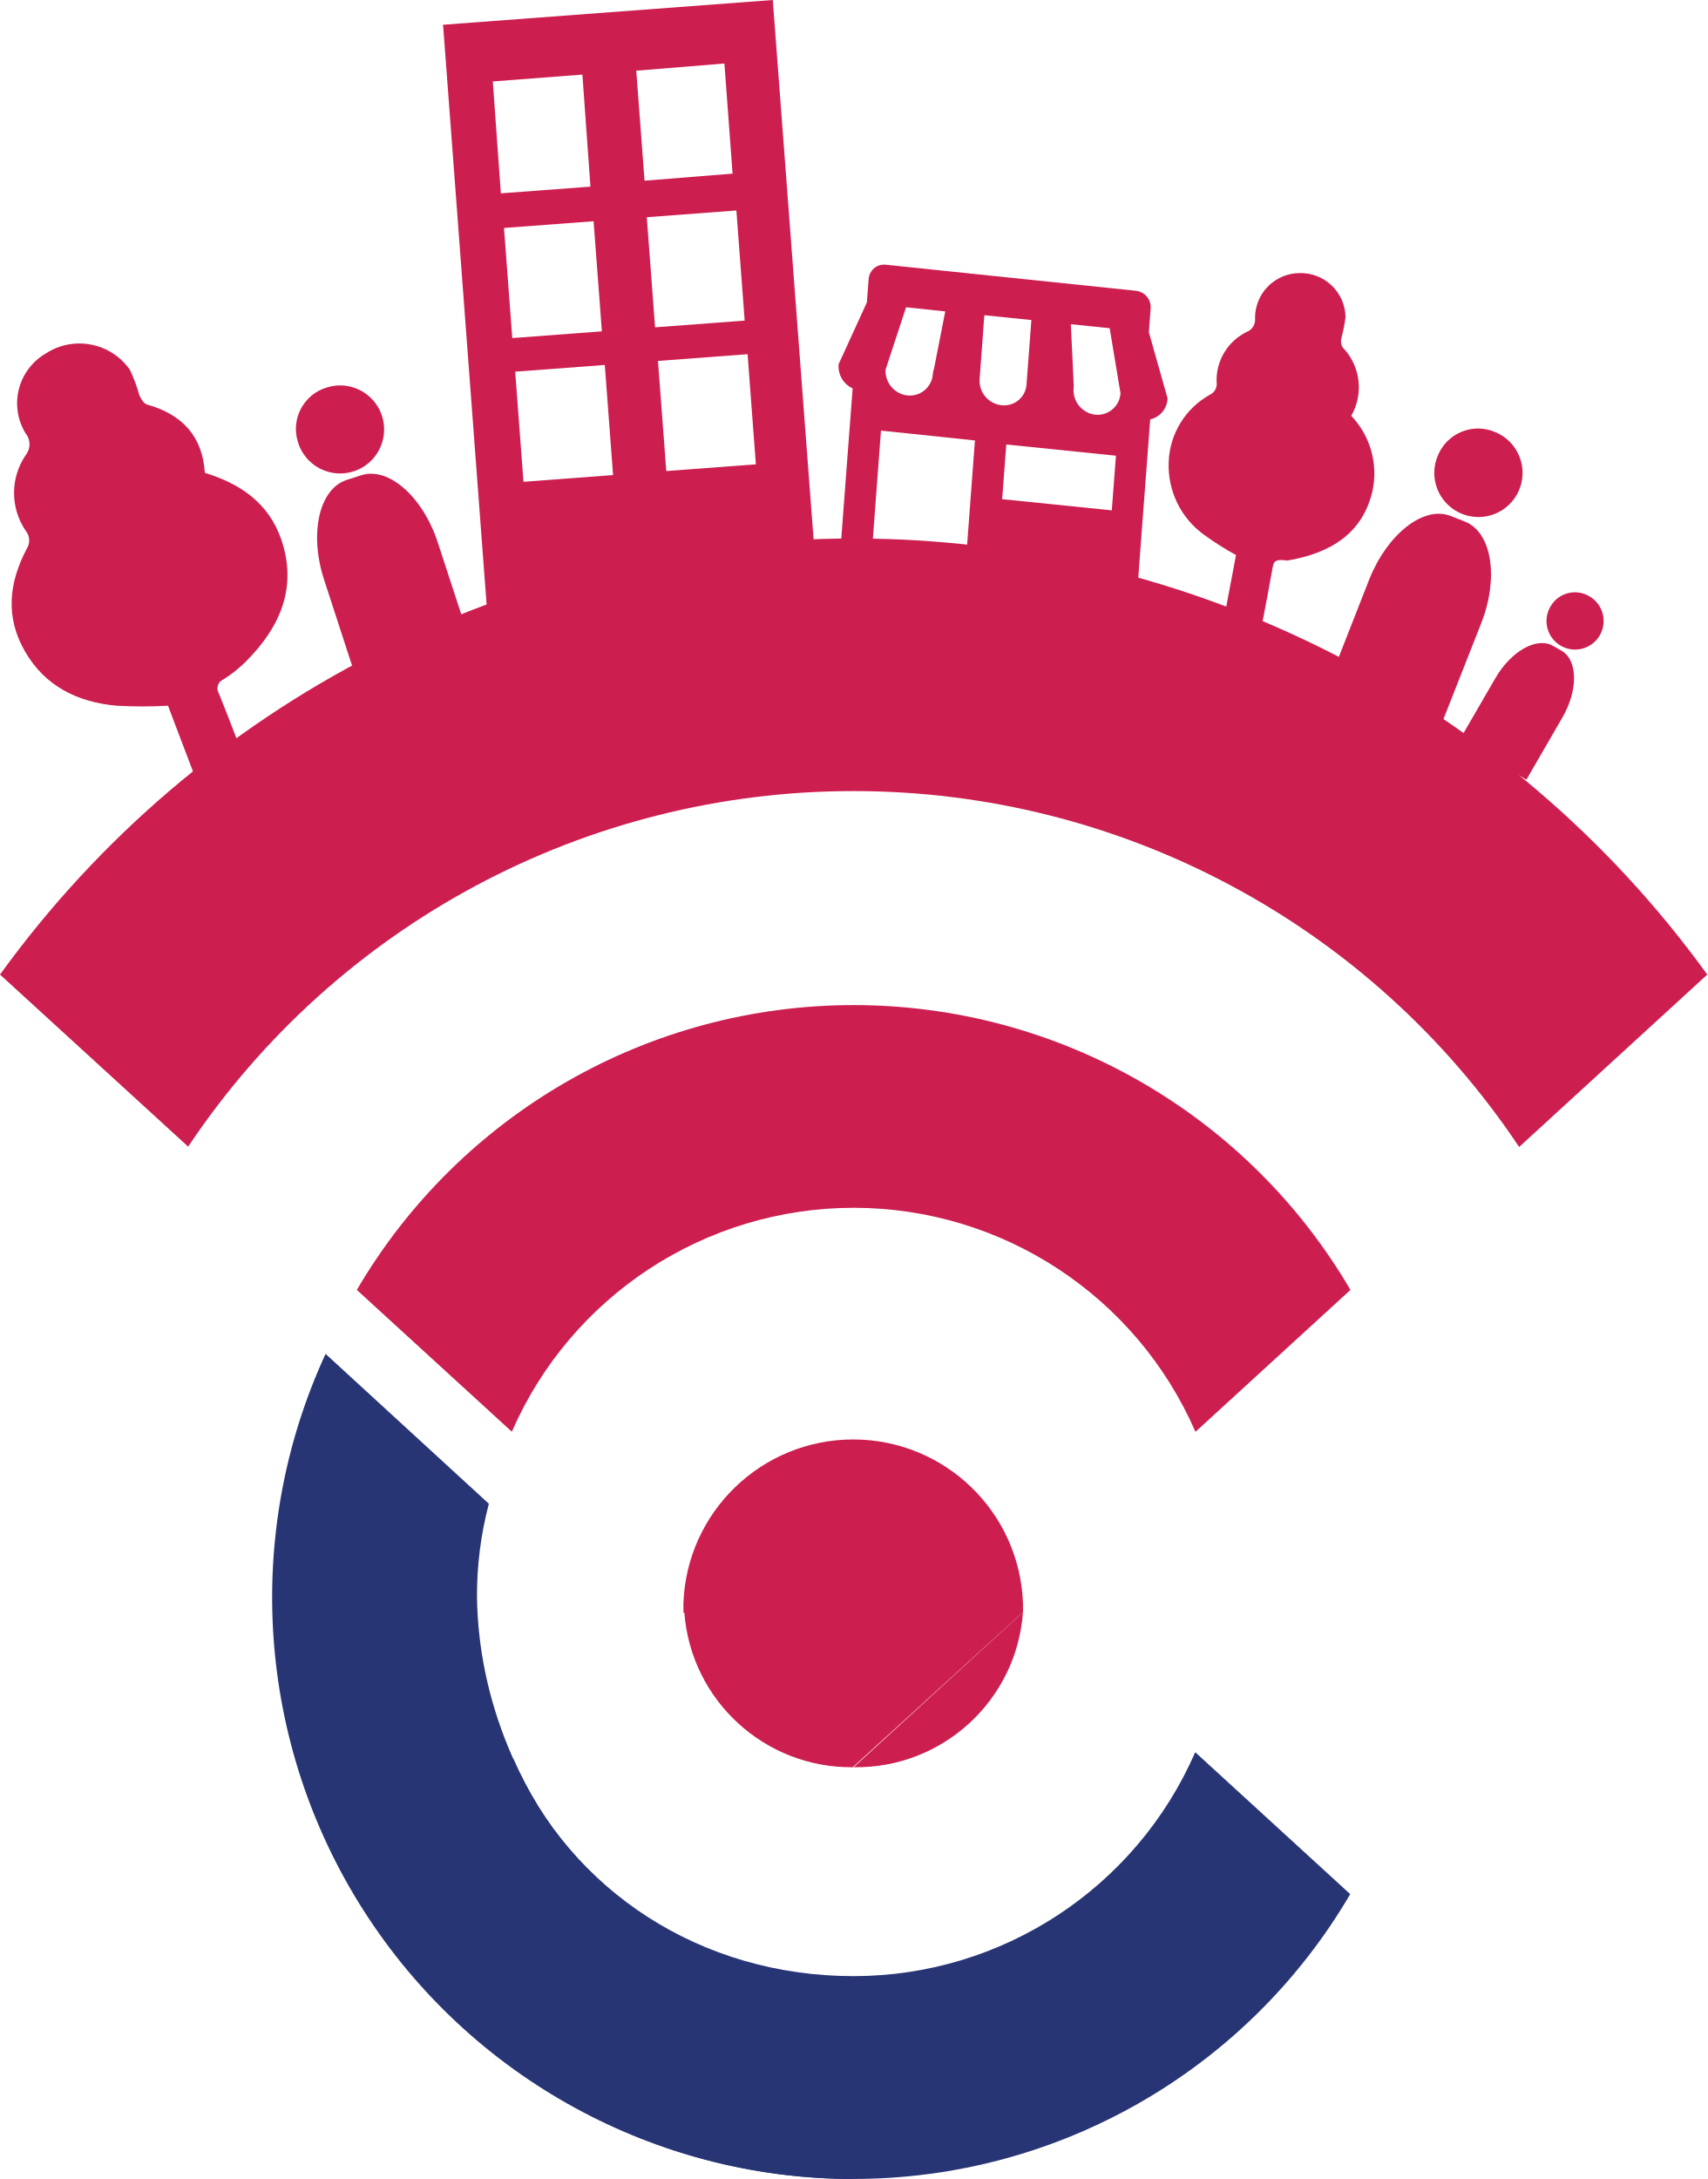
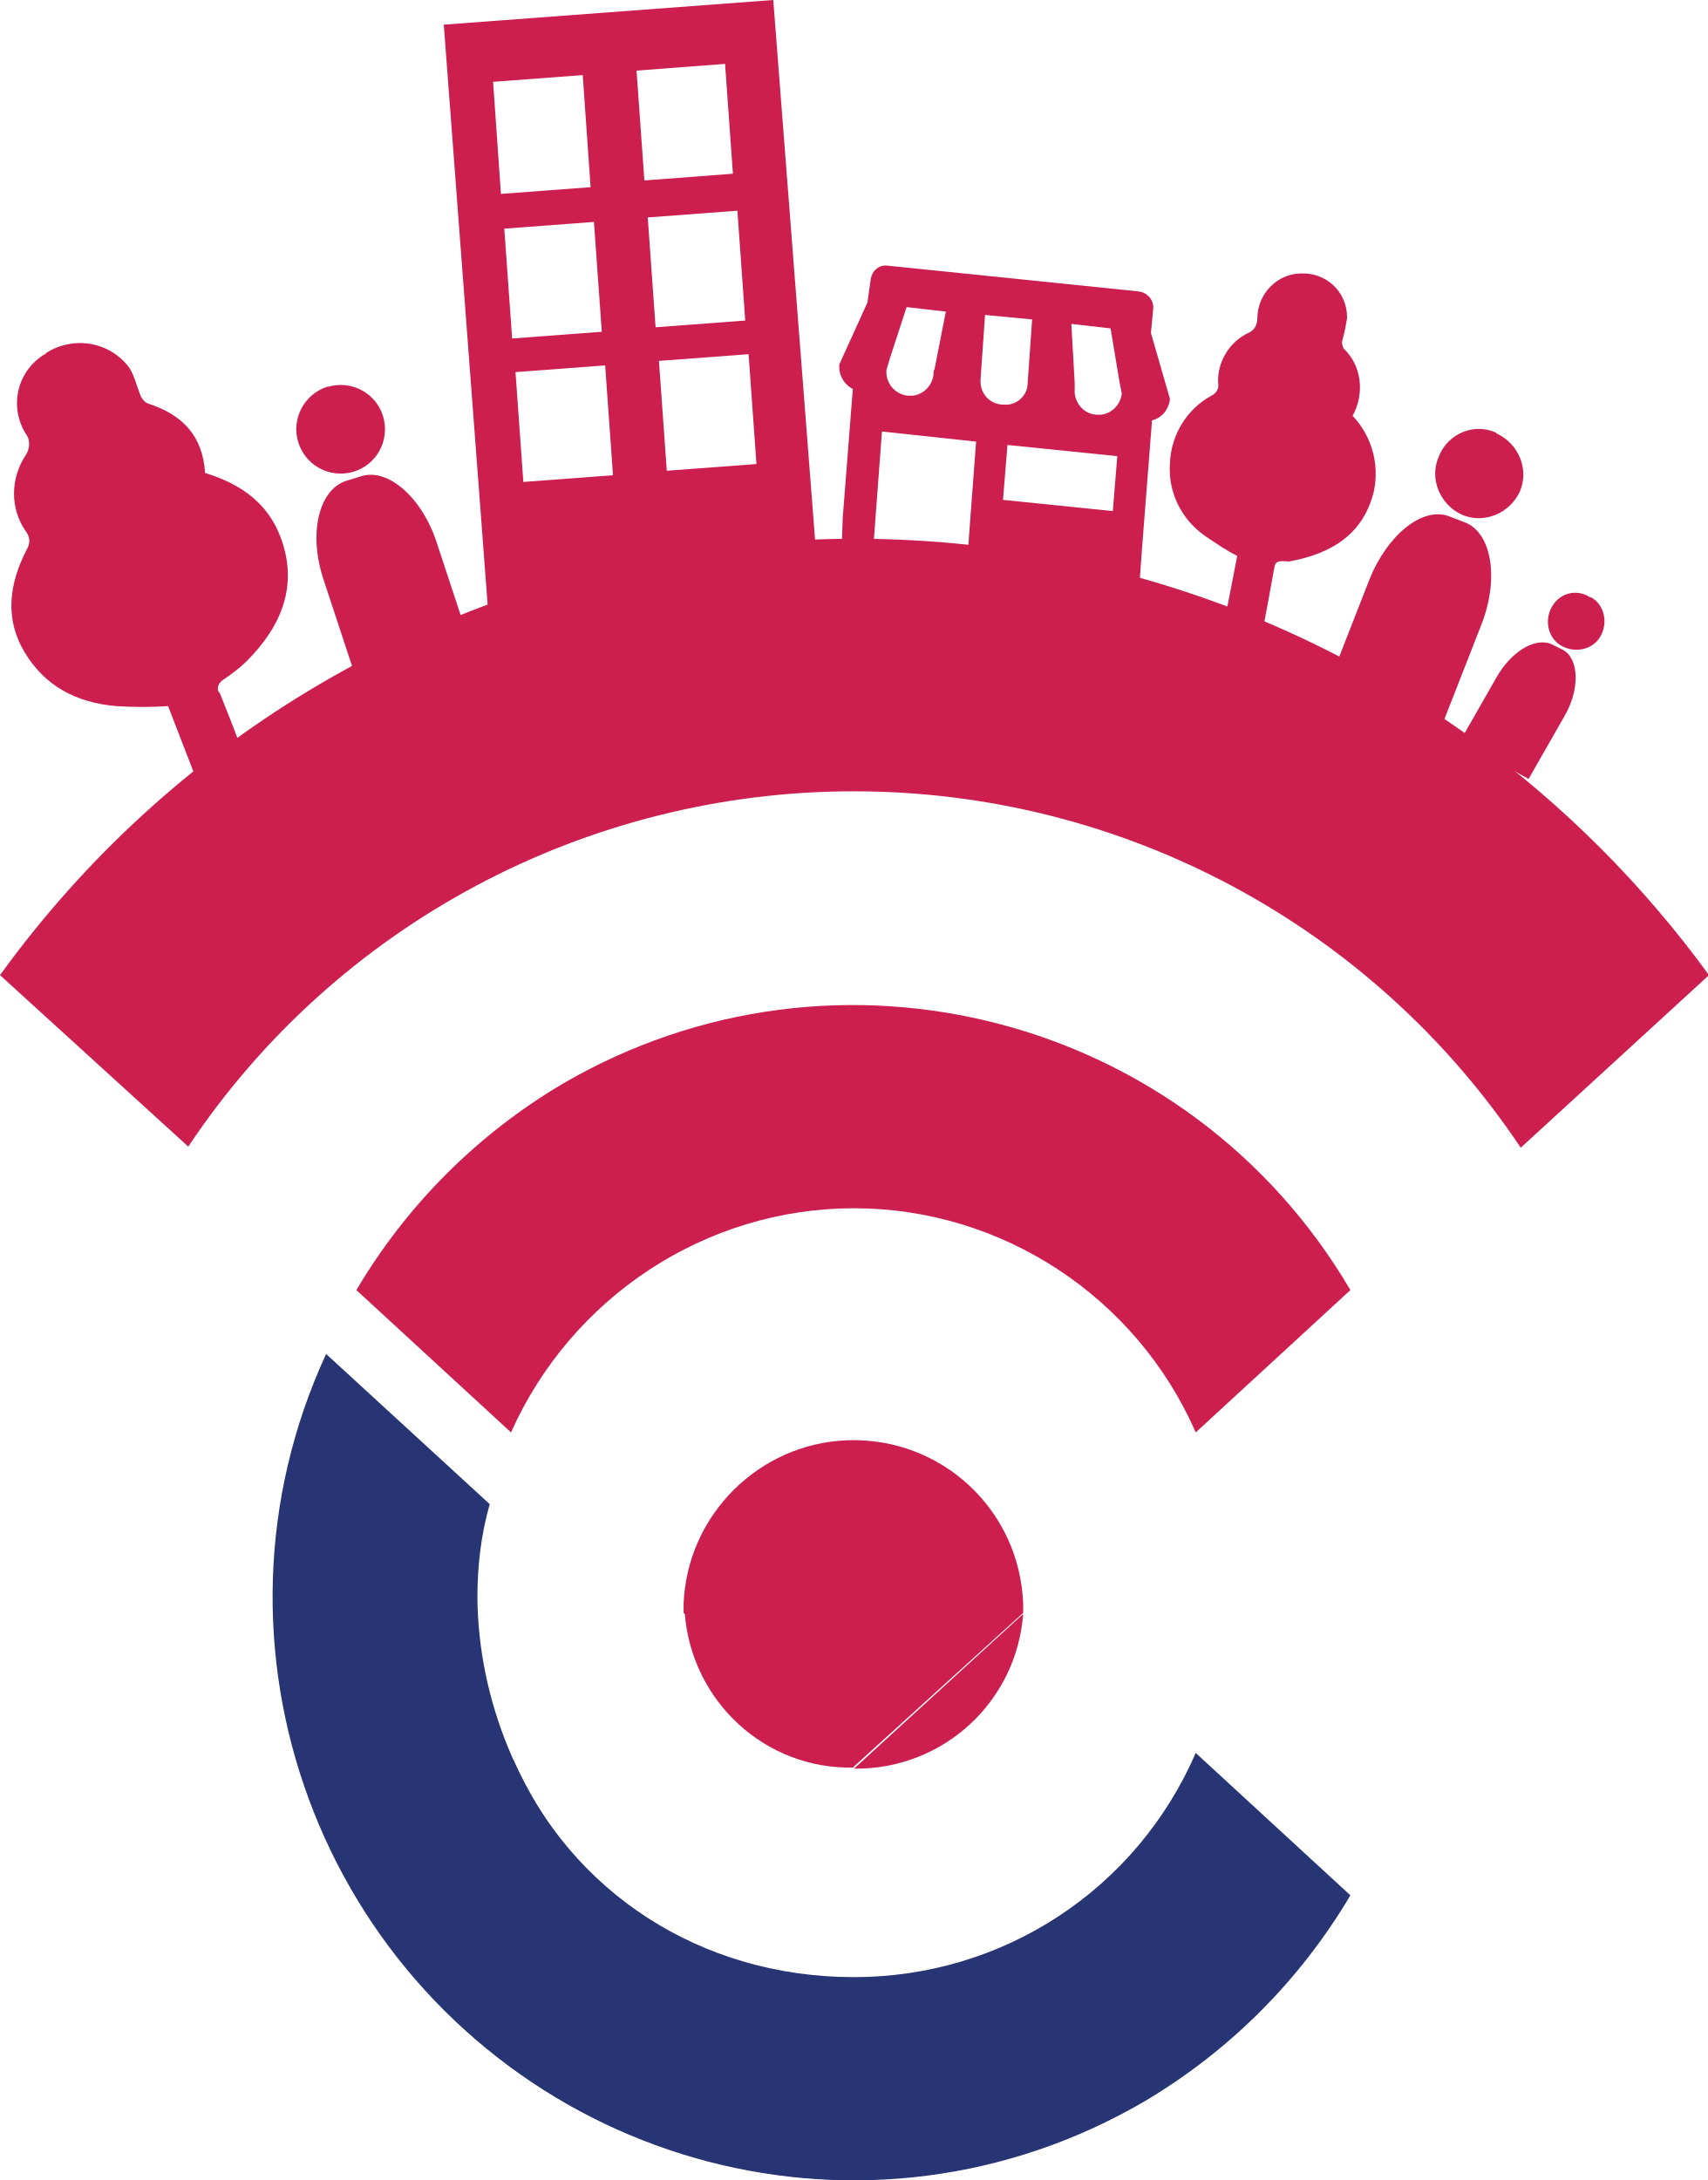
- <svg xmlns="http://www.w3.org/2000/svg" viewBox="0 0 152.44 194.52">
-   <defs>
-     <style>.cls-1{fill:none;}.cls-2,.cls-4{fill:#cd1e50;}.cls-3{fill:#283574;}.cls-4{fill-rule:evenodd;}</style>
-   </defs>
-   <g id="Layer_2" data-name="Layer 2">
-     <g id="Layer_1-2" data-name="Layer 1">
-       <line class="cls-1" x1="106.74" y1="156.42" x2="120.58" y2="169.09" />
-       <path class="cls-2" d="M91.34,143.92c0-.27,0-.53,0-.8a15.17,15.17,0,0,0-30.32,0c0,.27,0,.53,0,.8l15.12,13.84Z" />
-       <path class="cls-2" d="M61.1,143.92a14.94,14.94,0,0,0,15.12,13.84" />
-       <path class="cls-2" d="M76.22,157.76a14.92,14.92,0,0,0,15.12-13.84" />
-       <path class="cls-2" d="M76.22,107.82a33.29,33.29,0,0,1,30.52,20l13.84-12.67a51.41,51.41,0,0,0-88.72,0L45.7,127.81A33.31,33.31,0,0,1,76.22,107.82Z" />
-       <path class="cls-3" d="M76.22,178.11c-18.47-.05-33.36-17.06-33.63-35.51a32,32,0,0,1,1.06-8.36L29.07,120.86a51.92,51.92,0,0,0,47.15,73.66" />
-       <path class="cls-3" d="M76.22,176.41c-13.65,0-25.25-7.62-30.38-19.39l-14,12.07a51.41,51.41,0,0,0,88.72,0l-13.84-12.67A33.29,33.29,0,0,1,76.22,176.41Z" />
-       <path class="cls-4" d="M18.29,42.21c3.27,1,5.71,2.77,6.81,5.91,1.46,4.21,0,7.79-3.15,10.94a11.57,11.57,0,0,1-2,1.59.87.87,0,0,0-.4,1.27c.81,2,1.56,4,2.34,6l.39,1L17.9,70.63,15,63a41.51,41.51,0,0,1-4.58,0C6.85,62.68,4,61.21,2.24,58.17S.76,52.1,2.38,49a1.35,1.35,0,0,0-.08-1.61,6,6,0,0,1,0-6.77,1.52,1.52,0,0,0,0-1.91,5.14,5.14,0,0,1,1.78-7.15A5.5,5.5,0,0,1,11.59,33a13.21,13.21,0,0,1,.85,2.28c.14.32.39.74.68.83C16.28,37,18.08,38.94,18.29,42.21Z" />
-       <path class="cls-2" d="M32,61.16l-3.06-9.4c-1.35-4.12-.45-8.11,2-8.91l1.3-.42c2.44-.8,5.51,1.9,6.85,6l3.07,9.39Z" />
-       <path class="cls-2" d="M26.59,39.42a3.93,3.93,0,1,0,2.56-4.82A3.86,3.86,0,0,0,26.59,39.42Z" />
-       <path class="cls-2" d="M39.56,2.21l4.07,54.18L73.1,54.18,69,0ZM65.41,15.5l-7.86.63-.74-9.82,7.87-.64ZM58.75,32.22l8-.6.74,9.83-8,.6Zm-1-12.83,8-.6.74,9.83-8,.6ZM46,33.18l8-.6.74,9.83-8,.6ZM45,20.35l8-.6.74,9.83-8,.6ZM44,7.27l8-.61.72,10-8,.6Z" />
-       <path class="cls-4" d="M120.65,37.12a7.45,7.45,0,0,1,1.91,6.65c-.86,3.83-3.73,5.61-7.61,6.27-1-.13-1.22,0-1.32.63-.29,1.65-.61,3.29-.92,4.93l-.16.83-3.37-.64,1.18-6.24a26.74,26.74,0,0,1-2.87-1.82,7.62,7.62,0,0,1-3.14-6.5,7.16,7.16,0,0,1,3.69-6,1.05,1.05,0,0,0,.59-1.09,4.79,4.79,0,0,1,2.67-4.5,1.19,1.19,0,0,0,.76-1.26,4,4,0,0,1,3.94-4,4,4,0,0,1,4.14,3.93,13.6,13.6,0,0,1-.37,1.86,1.17,1.17,0,0,0,.09.82A5.11,5.11,0,0,1,120.65,37.12Z" />
-       <path class="cls-2" d="M118.64,60.94l3.63-9.25c1.6-4,4.84-6.58,7.25-5.63l1.27.5c2.41.94,3.06,5,1.47,9.06l-3.64,9.24Z" />
-       <path class="cls-2" d="M128.39,40.65a3.94,3.94,0,1,0,5.06-2.1A3.87,3.87,0,0,0,128.39,40.65Z" />
-       <path class="cls-2" d="M130.28,66.13l3.22-5.56c1.41-2.45,3.72-3.75,5.17-2.91l.77.44c1.44.84,1.48,3.49.07,5.94l-3.22,5.56Z" />
-       <path class="cls-2" d="M138.47,54.09a2.55,2.55,0,1,0,3.44-.86A2.51,2.51,0,0,0,138.47,54.09Z" />
-       <path class="cls-2" d="M76.22,70.62A71.41,71.41,0,0,0,16.8,102.36L0,87a94.08,94.08,0,0,1,152.44,0l-16.8,15.39A71.41,71.41,0,0,0,76.22,70.62Z" />
-       <path class="cls-2" d="M74.88,32.51a2.16,2.16,0,0,0,1.25,2.16l-.87,11.49L75.05,49l2.8.29.21-2.85.6-8,8.39.88-.6,8-.21,2.84,15.38,1.61.21-2.84.87-11.49a2,2,0,0,0,1.55-1.88l-1.67-5.9.16-2.14a1.47,1.47,0,0,0-1.3-1.56L79.07,23.63a1.38,1.38,0,0,0-1.51,1.28L77.4,27Zm20.7-3.57,3.5.36.8,4.81.17,1a2.06,2.06,0,0,1-2.26,1.91,2.2,2.2,0,0,1-1.93-2.35,2.45,2.45,0,0,0,0-.54l-.25-5.22Zm3.69,16.62-9.79-1,.37-4.88,9.79,1ZM87.47,33.82l.42-5.68,4.2.43-.43,5.69a2,2,0,0,1-2.26,1.91A2.19,2.19,0,0,1,87.47,33.82ZM79.07,33l.33-1,1.5-4.57,3.5.37-1,5.09a1.86,1.86,0,0,0-.11.52A2.06,2.06,0,0,1,81,35.3,2.21,2.21,0,0,1,79.07,33Z" />
+ <svg xmlns="http://www.w3.org/2000/svg" version="1.1" id="Layer_1" x="0px" y="0px" viewBox="0 0 152.4 194.5" style="enable-background:new 0 0 152.4 194.5;" xml:space="preserve">
+   <style type="text/css">
+ 	.st0{fill:none;}
+ 	.st1{fill:#CD1E50;}
+ 	.st2{fill:#283574;}
+ </style>
+   <g id="Layer_2_1_">
+     <g id="Layer_1-2">
+       <line class="st0" x1="106.7" y1="156.4" x2="120.6" y2="169.1" />
+       <path class="st1" d="M91.3,143.9c0-0.3,0-0.5,0-0.8c-0.3-8.4-7.3-14.9-15.7-14.6c-7.9,0.3-14.3,6.7-14.6,14.6c0,0.3,0,0.5,0,0.8    l15.1,13.8L91.3,143.9z" />
+       <path class="st1" d="M61.1,143.9c0.6,7.9,7.2,14,15.1,13.8" />
+       <path class="st1" d="M76.2,157.8c7.9,0.1,14.5-5.9,15.1-13.8" />
+       <path class="st1" d="M76.2,107.8c13.2,0,25.2,7.9,30.5,20l13.8-12.7c-14.4-24.5-45.8-32.7-70.3-18.4c-7.6,4.5-13.9,10.8-18.4,18.4    l13.8,12.7C51,115.7,63,107.8,76.2,107.8z" />
+       <path class="st2" d="M76.2,178.1c-18.5-0.1-33.4-17.1-33.6-35.5c0-2.8,0.3-5.6,1.1-8.4l-14.6-13.4c-12,26-0.6,56.9,25.4,68.9    c6.8,3.1,14.2,4.8,21.7,4.8" />
+       <path class="st2" d="M76.2,176.4c-13.7,0-25.2-7.6-30.4-19.4l-14,12.1c14.4,24.5,45.8,32.7,70.3,18.4c7.6-4.5,13.9-10.8,18.4-18.4    l-13.8-12.7C101.4,168.6,89.5,176.4,76.2,176.4z" />
+       <path class="st1" d="M18.3,42.2c3.3,1,5.7,2.8,6.8,5.9c1.5,4.2,0,7.8-3.1,10.9c-0.6,0.6-1.3,1.1-2,1.6c-0.4,0.2-0.7,0.7-0.5,1.1    c0,0,0,0.1,0.1,0.1c0.8,2,1.6,4,2.3,6l0.4,1l-4.4,1.7L15,63c-1.5,0.1-3.1,0.1-4.6,0c-3.6-0.3-6.4-1.8-8.2-4.8S0.8,52.1,2.4,49    c0.3-0.5,0.3-1.1-0.1-1.6c-1.4-2-1.4-4.7,0-6.8c0.4-0.6,0.4-1.4,0-1.9c-1.5-2.4-0.8-5.6,1.7-7.1c0,0,0.1,0,0.1-0.1    c2.5-1.6,5.8-1,7.5,1.4c0.4,0.7,0.6,1.5,0.9,2.3c0.1,0.3,0.4,0.7,0.7,0.8C16.3,37,18.1,38.9,18.3,42.2z" />
+       <path class="st1" d="M32,61.2l-3.1-9.4c-1.4-4.1-0.5-8.1,2-8.9l1.3-0.4c2.4-0.8,5.5,1.9,6.8,6l3.1,9.4L32,61.2z" />
+       <path class="st1" d="M26.6,39.4c0.6,2.1,2.8,3.3,4.9,2.7c2.1-0.6,3.3-2.8,2.7-4.9c-0.6-2.1-2.8-3.3-4.9-2.7c0,0-0.1,0-0.1,0    C27.1,35.2,26,37.4,26.6,39.4z" />
+       <path class="st1" d="M39.6,2.2l4.1,54.2l29.5-2.2L69,0L39.6,2.2z M65.4,15.5l-7.9,0.6l-0.7-9.8l7.9-0.6L65.4,15.5z M58.8,32.2    l8-0.6l0.7,9.8l-8,0.6L58.8,32.2z M57.8,19.4l8-0.6l0.7,9.8l-8,0.6L57.8,19.4z M46,33.2l8-0.6l0.7,9.8l-8,0.6L46,33.2z M45,20.4    l8-0.6l0.7,9.8l-8,0.6L45,20.4z M44,7.3l8-0.6l0.7,10l-8,0.6L44,7.3z" />
+       <path class="st1" d="M120.7,37.1c1.7,1.8,2.4,4.3,1.9,6.7c-0.9,3.8-3.7,5.6-7.6,6.3c-1-0.1-1.2,0-1.3,0.6    c-0.3,1.7-0.6,3.3-0.9,4.9l-0.2,0.8l-3.4-0.6l1.2-6.2c-1-0.5-2-1.2-2.9-1.8c-2.1-1.5-3.3-3.9-3.1-6.5c0.1-2.5,1.5-4.8,3.7-6    c0.4-0.2,0.7-0.6,0.6-1.1c-0.1-1.9,1-3.7,2.7-4.5c0.5-0.2,0.8-0.7,0.8-1.3c0-2.2,1.8-4,3.9-4c2.2-0.1,4.1,1.6,4.1,3.9    c0,0,0,0,0,0.1c-0.1,0.6-0.2,1.2-0.4,1.9c-0.1,0.3,0,0.6,0.1,0.8C121.5,32.6,121.8,35.1,120.7,37.1z" />
+       <path class="st1" d="M118.6,60.9l3.6-9.2c1.6-4,4.8-6.6,7.2-5.6l1.3,0.5c2.4,0.9,3.1,5,1.5,9.1l-3.6,9.2L118.6,60.9z" />
+       <path class="st1" d="M128.4,40.7c-0.9,2,0.1,4.3,2,5.2c2,0.9,4.3-0.1,5.2-2c0.9-2-0.1-4.3-2-5.2c0,0-0.1,0-0.1-0.1    C131.5,37.7,129.2,38.7,128.4,40.7C128.4,40.6,128.4,40.6,128.4,40.7z" />
+       <path class="st1" d="M130.3,66.1l3.2-5.6c1.4-2.5,3.7-3.8,5.2-2.9l0.8,0.4c1.4,0.8,1.5,3.5,0.1,5.9l-3.2,5.6L130.3,66.1z" />
+       <path class="st1" d="M138.5,54.1c-0.7,1.2-0.4,2.8,0.8,3.5c1.2,0.7,2.8,0.4,3.5-0.8c0.7-1.2,0.4-2.8-0.8-3.5c0,0,0,0-0.1,0    C140.7,52.5,139.2,52.9,138.5,54.1z" />
+       <path class="st1" d="M76.2,70.6c-23.9,0-46.2,11.9-59.4,31.7L0,87c30.5-42.1,89.3-51.5,131.4-21.1c8.1,5.9,15.2,13,21.1,21.1    l-16.8,15.4C122.4,82.5,100.1,70.6,76.2,70.6z" />
+       <path class="st1" d="M74.9,32.5c-0.1,0.9,0.4,1.8,1.2,2.2l-0.9,11.5L75.1,49l2.8,0.3l0.2-2.8l0.6-8l8.4,0.9l-0.6,8l-0.2,2.8    l15.4,1.6l0.2-2.8l0.9-11.5c0.9-0.2,1.5-1,1.6-1.9l-1.7-5.9l0.2-2.1c0.1-0.8-0.5-1.5-1.3-1.6l-22.4-2.3c-0.8-0.1-1.4,0.5-1.5,1.2    c0,0,0,0,0,0L77.4,27L74.9,32.5z M95.6,28.9l3.5,0.4l0.8,4.8l0.2,1c-0.1,1.1-1.1,2-2.2,1.9c0,0,0,0-0.1,0c-1.2-0.1-2-1.2-1.9-2.3    c0-0.2,0-0.4,0-0.5L95.6,28.9L95.6,28.9z M99.3,45.6l-9.8-1l0.4-4.9l9.8,1L99.3,45.6z M87.5,33.8l0.4-5.7l4.2,0.4l-0.4,5.7    c0,1.1-1,2-2.1,1.9c-0.1,0-0.1,0-0.2,0C88.2,36,87.4,35,87.5,33.8z M79.1,33l0.3-1l1.5-4.6l3.5,0.4l-1,5.1    c-0.1,0.2-0.1,0.3-0.1,0.5c-0.1,1.1-1.1,2-2.2,1.9c0,0-0.1,0-0.1,0C79.9,35.2,79,34.2,79.1,33z" />
    </g>
  </g>
</svg>
